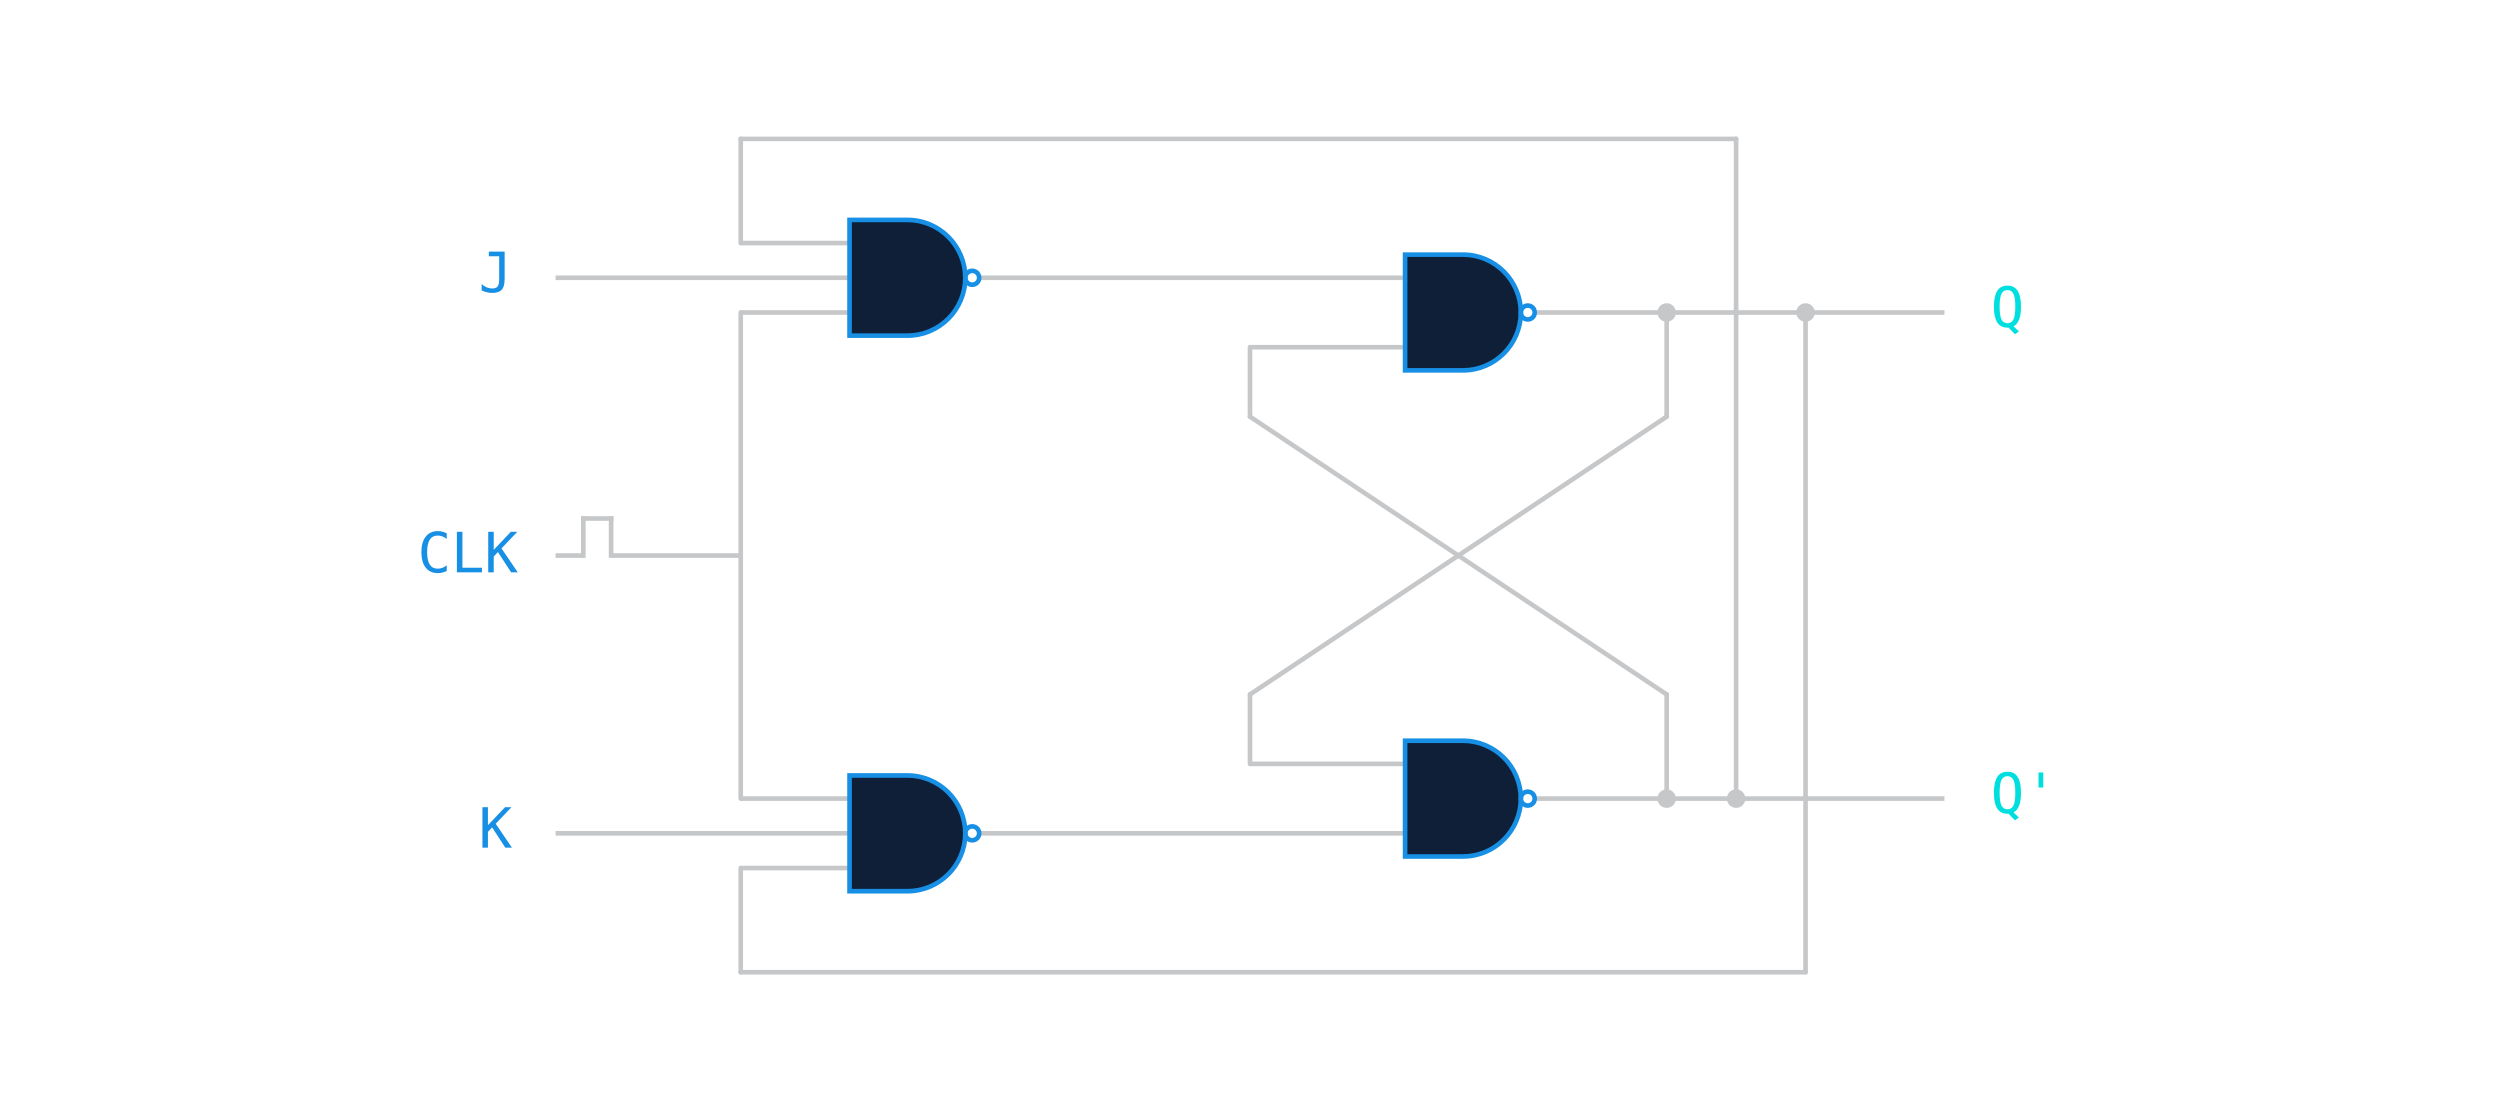
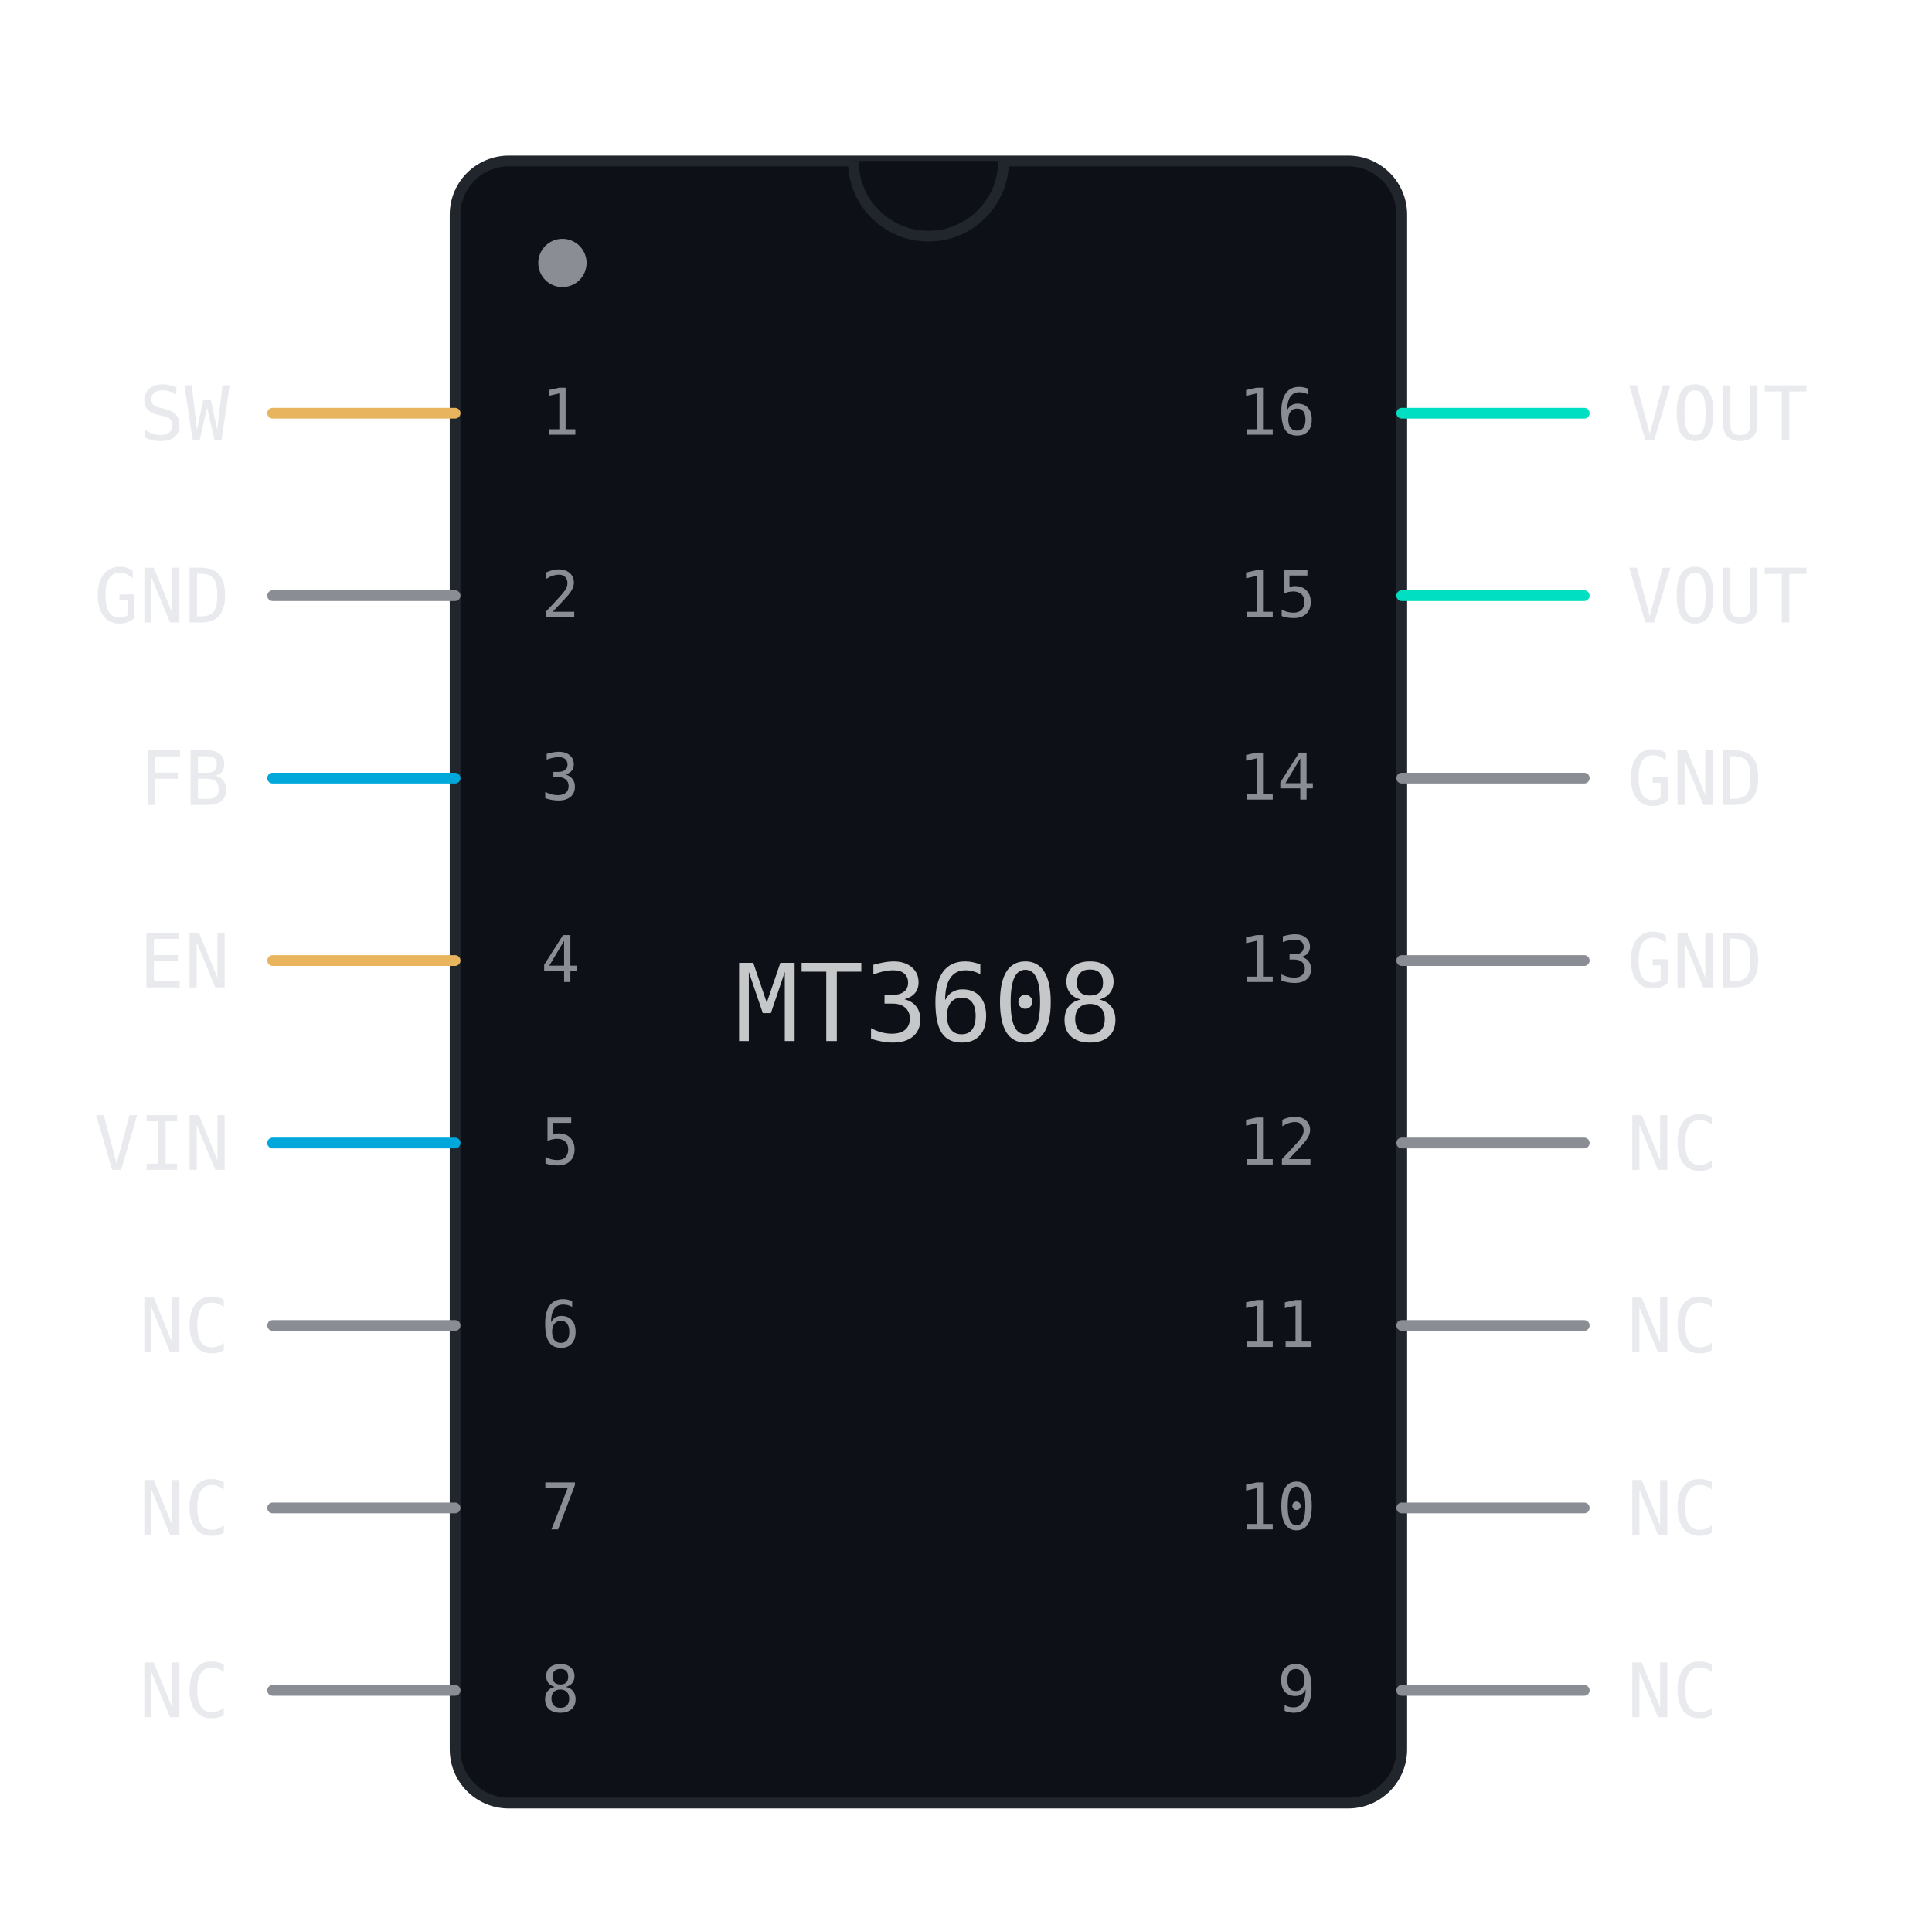
- <svg xmlns="http://www.w3.org/2000/svg" version="1.1" viewBox="0 0 1080 480">
-   <defs>
-     <style>
-       .st0, .st1, .st2 {
-         stroke: #c5c7c9;
-         stroke-miterlimit: 10;
-         stroke-width: 2px;
-       }
- 
-       .st0, .st1, .st2, .st3, .st4 {
-         fill: none;
-       }
- 
-       .st5, .st6 {
-         font-family: Consolas, Consolas;
-         font-size: 24px;
-       }
- 
-       .st5, .st7 {
-         fill: #168fe5;
-       }
- 
-       .st8 {
-         stroke: #e8eaed;
-         stroke-width: 1.5px;
-       }
- 
-       .st8, .st1, .st3, .st4 {
-         stroke-linecap: round;
-       }
- 
-       .st6, .st9 {
-         fill: #00dfdf;
-       }
- 
-       .st10, .st11 {
-         fill: #101f38;
-       }
- 
-       .st12, .st11, .st3 {
-         stroke: #168fe5;
-       }
- 
-       .st12, .st11, .st3, .st4 {
-         stroke-width: 1.6px;
-       }
- 
-       .st12, .st13 {
-         fill: #0d1117;
-       }
- 
-       .st9, .st4 {
-         stroke: #00dfdf;
-       }
- 
-       .st14 {
-         font-family: ArialMT, Arial;
-         font-size: 10px;
-       }
- 
-       .st14, .st15 {
-         fill: #c5c7c9;
-       }
- 
-       .st14, .st16 {
-         isolation: isolate;
-       }
- 
-       .st11, .st4 {
-         stroke-linejoin: round;
-       }
- 
-       .st17 {
-         display: none;
-       }
- 
-       .st2 {
-         stroke-linecap: square;
-       }
- 
-       .st16 {
-         fill: #e8eaed;
-         font-family: Arial-BoldMT, Arial;
-         font-size: 16px;
-         font-weight: 700;
-       }
-     </style>
-   </defs>
-   <g id="Layer_1" class="st17">
-     <rect class="st13" x="156" width="768" height="480" />
-     <path class="st4" d="M764,168v-90c0-6.67-3.33-10-10-10h-418c-6.67,0-10,3.33-10,10v22c0,5.33,2.67,8,8,8h24" />
-     <path class="st4" d="M788,258v138c0,6.67-3.33,10-10,10h-442c-6.67,0-10-3.33-10-10v-22c0-5.33,2.67-8,8-8h24" />
-     <path class="st4" d="M684,168v26c0,5.33-2.67,9.33-8,12l-126,58c-6.67,3.33-10,8.67-10,16v12c0,5.33,3.33,8,10,8h24" />
-     <path class="st4" d="M684,258v-30c0-5.33-2.67-9.33-8-12l-126-58c-6.67-3.33-10-8.67-10-16v-12c0-5.33,3.33-8,10-8h24" />
-     <text class="st16" transform="translate(188 155)">
-       <tspan x="0" y="0">J</tspan>
-     </text>
-     <circle class="st12" cx="214" cy="150" r="3.5" />
-     <path class="st3" d="M217.5,150h140.5" />
-     <path class="st3" d="M230,248h6v-8h6v8h8" />
-     <text class="st14" transform="translate(220.27 265)">
-       <tspan x="0" y="0">CLK</tspan>
-     </text>
-     <path class="st4" d="M250,248h76V108" />
-     <path class="st4" d="M326,248v118" />
-     <circle class="st9" cx="326" cy="248" r="2.5" />
-     <text class="st16" transform="translate(188 345)">
-       <tspan x="0" y="0">K</tspan>
-     </text>
-     <circle class="st12" cx="214" cy="340" r="3.5" />
-     <path class="st3" d="M217.5,340h140.5" />
-     <path class="st11" d="M358,96h23.16c.55,0,1.1.13,1.58.4,12.7,7.05,17.59,22.97,10.89,35.97-2.57,4.99-6.64,9.06-11.63,11.63h-24v-48Z" />
-     <circle class="st12" cx="412" cy="120" r="4" />
-     <path class="st4" d="M416,120h158" />
-     <path class="st11" d="M358,316h24c13.25,6.83,18.46,23.11,11.63,36.37-2.57,4.99-6.64,9.06-11.63,11.63h-24v-48Z" />
-     <circle class="st12" cx="412" cy="340" r="4" />
-     <path class="st4" d="M416,340h158" />
-     <path class="st11" d="M574,108h24c13.25,6.83,18.46,23.11,11.63,36.37-2.57,4.99-6.64,9.06-11.63,11.63h-24v-48Z" />
-     <circle class="st12" cx="628" cy="132" r="4" />
-     <path class="st4" d="M632,132h216" />
-     <path class="st11" d="M574,234h24c13.25,6.83,18.46,23.11,11.63,36.37-2.57,4.99-6.64,9.06-11.63,11.63h-24v-48Z" />
-     <circle class="st12" cx="628" cy="258" r="4" />
-     <path class="st4" d="M632,258h216" />
-     <circle class="st12" cx="848" cy="132" r="4" />
-     <text class="st16" transform="translate(864 138)">
-       <tspan x="0" y="0">Q</tspan>
-     </text>
-     <circle class="st12" cx="848" cy="258" r="4" />
-     <text class="st16" transform="translate(864 264)">
-       <tspan x="0" y="0">Q</tspan>
-     </text>
-     <path class="st8" d="M863,247h18" />
-     <circle class="st9" cx="684" cy="132" r="3" />
-     <circle class="st9" cx="764" cy="132" r="3" />
-     <circle class="st9" cx="684" cy="258" r="3" />
-     <circle class="st9" cx="788" cy="258" r="3" />
-   </g>
-   <g id="Layer_2">
-     <line class="st0" x1="423" y1="120" x2="608" y2="120" />
-     <line class="st0" x1="423" y1="360" x2="608" y2="360" />
-     <line class="st0" x1="664" y1="135" x2="840" y2="135" />
-     <line class="st0" x1="664" y1="345" x2="840" y2="345" />
-     <line class="st0" x1="608" y1="150" x2="540" y2="150" />
-     <line class="st0" x1="608" y1="330" x2="540" y2="330" />
-     <line class="st1" x1="540" y1="330" x2="540" y2="300" />
-     <line class="st1" x1="540" y1="150" x2="540" y2="180" />
-     <line class="st1" x1="720" y1="345" x2="720" y2="300" />
-     <line class="st1" x1="720" y1="180" x2="720" y2="135" />
-     <line class="st1" x1="540" y1="180" x2="720" y2="300" />
-     <line class="st1" x1="720" y1="180" x2="540" y2="300" />
-     <line class="st1" x1="750" y1="345" x2="750" y2="60" />
-     <line class="st0" x1="368" y1="120" x2="240" y2="120" />
-     <line class="st0" x1="368" y1="360" x2="240" y2="360" />
-     <line class="st1" x1="750" y1="60" x2="320" y2="60" />
-     <line class="st1" x1="320" y1="60" x2="320" y2="105" />
-     <line class="st0" x1="368" y1="105" x2="320" y2="105" />
-     <line class="st0" x1="368" y1="375" x2="320" y2="375" />
-     <line class="st0" x1="368" y1="135" x2="320" y2="135" />
-     <line class="st0" x1="368" y1="345" x2="320" y2="345" />
-     <line class="st1" x1="320" y1="135" x2="320" y2="345" />
-     <line class="st1" x1="320" y1="375" x2="320" y2="420" />
-     <line class="st1" x1="780" y1="420" x2="320" y2="420" />
-     <line class="st1" x1="780" y1="135" x2="780" y2="420" />
-     <g>
-       <path class="st10" d="M367,145v-50h25c13.79,0,25,11.21,25,25s-11.21,25-25,25h-25Z" />
-       <path class="st7" d="M392,96c13.25,0,24,10.75,24,24h0c0,13.25-10.75,24-24,24h-24v-48h24M392,94h-26v52h26c14.34,0,26-11.66,26-26s-11.66-26-26-26h0Z" />
-     </g>
-     <path class="st7" d="M420,118c1.1,0,2,.9,2,2s-.9,2-2,2-2-.9-2-2,.9-2,2-2M420,116c-2.21,0-4,1.79-4,4s1.79,4,4,4,4-1.79,4-4-1.79-4-4-4h0Z" />
-     <g>
-       <path class="st10" d="M367,385v-50h25c13.79,0,25,11.21,25,25s-11.21,25-25,25h-25Z" />
-       <path class="st7" d="M392,336c13.25,0,24,10.75,24,24h0c0,13.25-10.75,24-24,24h-24v-48h24M392,334h-26v52h26c14.34,0,26-11.66,26-26s-11.66-26-26-26h0Z" />
-     </g>
-     <path class="st7" d="M420,358c1.1,0,2,.9,2,2s-.9,2-2,2-2-.9-2-2,.9-2,2-2M420,356c-2.21,0-4,1.79-4,4s1.79,4,4,4,4-1.79,4-4-1.79-4-4-4h0Z" />
-     <g>
-       <path class="st10" d="M607,160v-50h25c13.79,0,25,11.21,25,25s-11.21,25-25,25h-25Z" />
-       <path class="st7" d="M632,111c13.25,0,24,10.75,24,24h0c0,13.25-10.75,24-24,24h-24v-48h24M632,109h-26v52h26c14.34,0,26-11.66,26-26s-11.66-26-26-26h0Z" />
-     </g>
-     <path class="st7" d="M660,133c1.1,0,2,.9,2,2s-.9,2-2,2-2-.9-2-2,.9-2,2-2M660,131c-2.21,0-4,1.79-4,4s1.79,4,4,4,4-1.79,4-4-1.79-4-4-4h0Z" />
-     <g>
-       <path class="st10" d="M607,370v-50h25c13.79,0,25,11.21,25,25s-11.21,25-25,25h-25Z" />
-       <path class="st7" d="M632,321c13.25,0,24,10.75,24,24h0c0,13.25-10.75,24-24,24h-24v-48h24M632,319h-26v52h26c14.34,0,26-11.66,26-26s-11.66-26-26-26h0Z" />
-     </g>
-     <path class="st7" d="M660,343c1.1,0,2,.9,2,2s-.9,2-2,2-2-.9-2-2,.9-2,2-2M660,341c-2.21,0-4,1.79-4,4s1.79,4,4,4,4-1.79,4-4-1.79-4-4-4h0Z" />
-     <circle class="st15" cx="720" cy="135" r="4" />
-     <circle class="st15" cx="720" cy="345" r="4" />
-     <circle class="st15" cx="750" cy="345" r="4" />
-     <circle class="st15" cx="780" cy="135" r="4" />
-     <line class="st0" x1="320" y1="240" x2="264" y2="240" />
-     <line class="st2" x1="264" y1="240" x2="264" y2="224" />
-     <line class="st2" x1="264" y1="224" x2="252" y2="224" />
-     <line class="st2" x1="252" y1="224" x2="252" y2="240" />
-     <line class="st0" x1="252" y1="240" x2="240" y2="240" />
-     <text class="st5" transform="translate(206.8 126.2)">
-       <tspan x="0" y="0">J</tspan>
-     </text>
-     <text class="st5" transform="translate(180.41 247.25)">
-       <tspan x="0" y="0">CLK</tspan>
-     </text>
-     <text class="st5" transform="translate(206.8 366.2)">
-       <tspan x="0" y="0">K</tspan>
-     </text>
-     <text class="st6" transform="translate(860 141.2)">
-       <tspan x="0" y="0">Q</tspan>
-     </text>
-     <text class="st6" transform="translate(860 351.2)">
-       <tspan x="0" y="0">Q'</tspan>
-     </text>
-   </g>
+ <svg xmlns="http://www.w3.org/2000/svg" viewBox="0 0 360 356" role="img" aria-label="MT3608 boost converter IC pinout">
+   <rect x="84.8" y="30" width="176.4" height="306" rx="10" ry="10" fill="#0d1117" stroke="#21262d" stroke-width="2" />
+   <path d="M159,30 A14,14 0 0 0 187,30" fill="#0d1117" stroke="#21262d" stroke-width="2" />
+   <circle cx="104.8" cy="49" r="4.5" fill="#8a8d93" />
+   <line x1="50.8" y1="77" x2="84.8" y2="77" stroke="#e8b45e" stroke-width="2" stroke-linecap="round" />
+   <text x="100.8" y="81" fill="#8a8d93" font-family="Consolas" font-size="12">1</text>
+   <text x="42.8" y="82" fill="#e8eaed" font-family="Consolas" font-size="14" text-anchor="end">SW</text>
+   <line x1="50.8" y1="111" x2="84.8" y2="111" stroke="#8a8d93" stroke-width="2" stroke-linecap="round" />
+   <text x="100.8" y="115" fill="#8a8d93" font-family="Consolas" font-size="12">2</text>
+   <text x="42.8" y="116" fill="#e8eaed" font-family="Consolas" font-size="14" text-anchor="end">GND</text>
+   <line x1="50.8" y1="145" x2="84.8" y2="145" stroke="#00a7da" stroke-width="2" stroke-linecap="round" />
+   <text x="100.8" y="149" fill="#8a8d93" font-family="Consolas" font-size="12">3</text>
+   <text x="42.8" y="150" fill="#e8eaed" font-family="Consolas" font-size="14" text-anchor="end">FB</text>
+   <line x1="50.8" y1="179" x2="84.8" y2="179" stroke="#e8b45e" stroke-width="2" stroke-linecap="round" />
+   <text x="100.8" y="183" fill="#8a8d93" font-family="Consolas" font-size="12">4</text>
+   <text x="42.8" y="184" fill="#e8eaed" font-family="Consolas" font-size="14" text-anchor="end">EN</text>
+   <line x1="50.8" y1="213" x2="84.8" y2="213" stroke="#00a7da" stroke-width="2" stroke-linecap="round" />
+   <text x="100.8" y="217" fill="#8a8d93" font-family="Consolas" font-size="12">5</text>
+   <text x="42.8" y="218" fill="#e8eaed" font-family="Consolas" font-size="14" text-anchor="end">VIN</text>
+   <line x1="50.8" y1="247" x2="84.8" y2="247" stroke="#8a8d93" stroke-width="2" stroke-linecap="round" />
+   <text x="100.8" y="251" fill="#8a8d93" font-family="Consolas" font-size="12">6</text>
+   <text x="42.8" y="252" fill="#e8eaed" font-family="Consolas" font-size="14" text-anchor="end">NC</text>
+   <line x1="50.8" y1="281" x2="84.8" y2="281" stroke="#8a8d93" stroke-width="2" stroke-linecap="round" />
+   <text x="100.8" y="285" fill="#8a8d93" font-family="Consolas" font-size="12">7</text>
+   <text x="42.8" y="286" fill="#e8eaed" font-family="Consolas" font-size="14" text-anchor="end">NC</text>
+   <line x1="50.8" y1="315" x2="84.8" y2="315" stroke="#8a8d93" stroke-width="2" stroke-linecap="round" />
+   <text x="100.8" y="319" fill="#8a8d93" font-family="Consolas" font-size="12">8</text>
+   <text x="42.8" y="320" fill="#e8eaed" font-family="Consolas" font-size="14" text-anchor="end">NC</text>
+   <line x1="295.2" y1="77" x2="261.2" y2="77" stroke="#00dfc1" stroke-width="2" stroke-linecap="round" />
+   <text x="245.2" y="81" fill="#8a8d93" font-family="Consolas" font-size="12" text-anchor="end">16</text>
+   <text x="303.2" y="82" fill="#e8eaed" font-family="Consolas" font-size="14">VOUT</text>
+   <line x1="295.2" y1="111" x2="261.2" y2="111" stroke="#00dfc1" stroke-width="2" stroke-linecap="round" />
+   <text x="245.2" y="115" fill="#8a8d93" font-family="Consolas" font-size="12" text-anchor="end">15</text>
+   <text x="303.2" y="116" fill="#e8eaed" font-family="Consolas" font-size="14">VOUT</text>
+   <line x1="295.2" y1="145" x2="261.2" y2="145" stroke="#8a8d93" stroke-width="2" stroke-linecap="round" />
+   <text x="245.2" y="149" fill="#8a8d93" font-family="Consolas" font-size="12" text-anchor="end">14</text>
+   <text x="303.2" y="150" fill="#e8eaed" font-family="Consolas" font-size="14">GND</text>
+   <line x1="295.2" y1="179" x2="261.2" y2="179" stroke="#8a8d93" stroke-width="2" stroke-linecap="round" />
+   <text x="245.2" y="183" fill="#8a8d93" font-family="Consolas" font-size="12" text-anchor="end">13</text>
+   <text x="303.2" y="184" fill="#e8eaed" font-family="Consolas" font-size="14">GND</text>
+   <line x1="295.2" y1="213" x2="261.2" y2="213" stroke="#8a8d93" stroke-width="2" stroke-linecap="round" />
+   <text x="245.2" y="217" fill="#8a8d93" font-family="Consolas" font-size="12" text-anchor="end">12</text>
+   <text x="303.2" y="218" fill="#e8eaed" font-family="Consolas" font-size="14">NC</text>
+   <line x1="295.2" y1="247" x2="261.2" y2="247" stroke="#8a8d93" stroke-width="2" stroke-linecap="round" />
+   <text x="245.2" y="251" fill="#8a8d93" font-family="Consolas" font-size="12" text-anchor="end">11</text>
+   <text x="303.2" y="252" fill="#e8eaed" font-family="Consolas" font-size="14">NC</text>
+   <line x1="295.2" y1="281" x2="261.2" y2="281" stroke="#8a8d93" stroke-width="2" stroke-linecap="round" />
+   <text x="245.2" y="285" fill="#8a8d93" font-family="Consolas" font-size="12" text-anchor="end">10</text>
+   <text x="303.2" y="286" fill="#e8eaed" font-family="Consolas" font-size="14">NC</text>
+   <line x1="295.2" y1="315" x2="261.2" y2="315" stroke="#8a8d93" stroke-width="2" stroke-linecap="round" />
+   <text x="245.2" y="319" fill="#8a8d93" font-family="Consolas" font-size="12" text-anchor="end">9</text>
+   <text x="303.2" y="320" fill="#e8eaed" font-family="Consolas" font-size="14">NC</text>
+   <text x="173" y="194" fill="#c5c7c9" font-family="Consolas" font-size="20" font-weight="400" text-anchor="middle">MT3608</text>
</svg>
